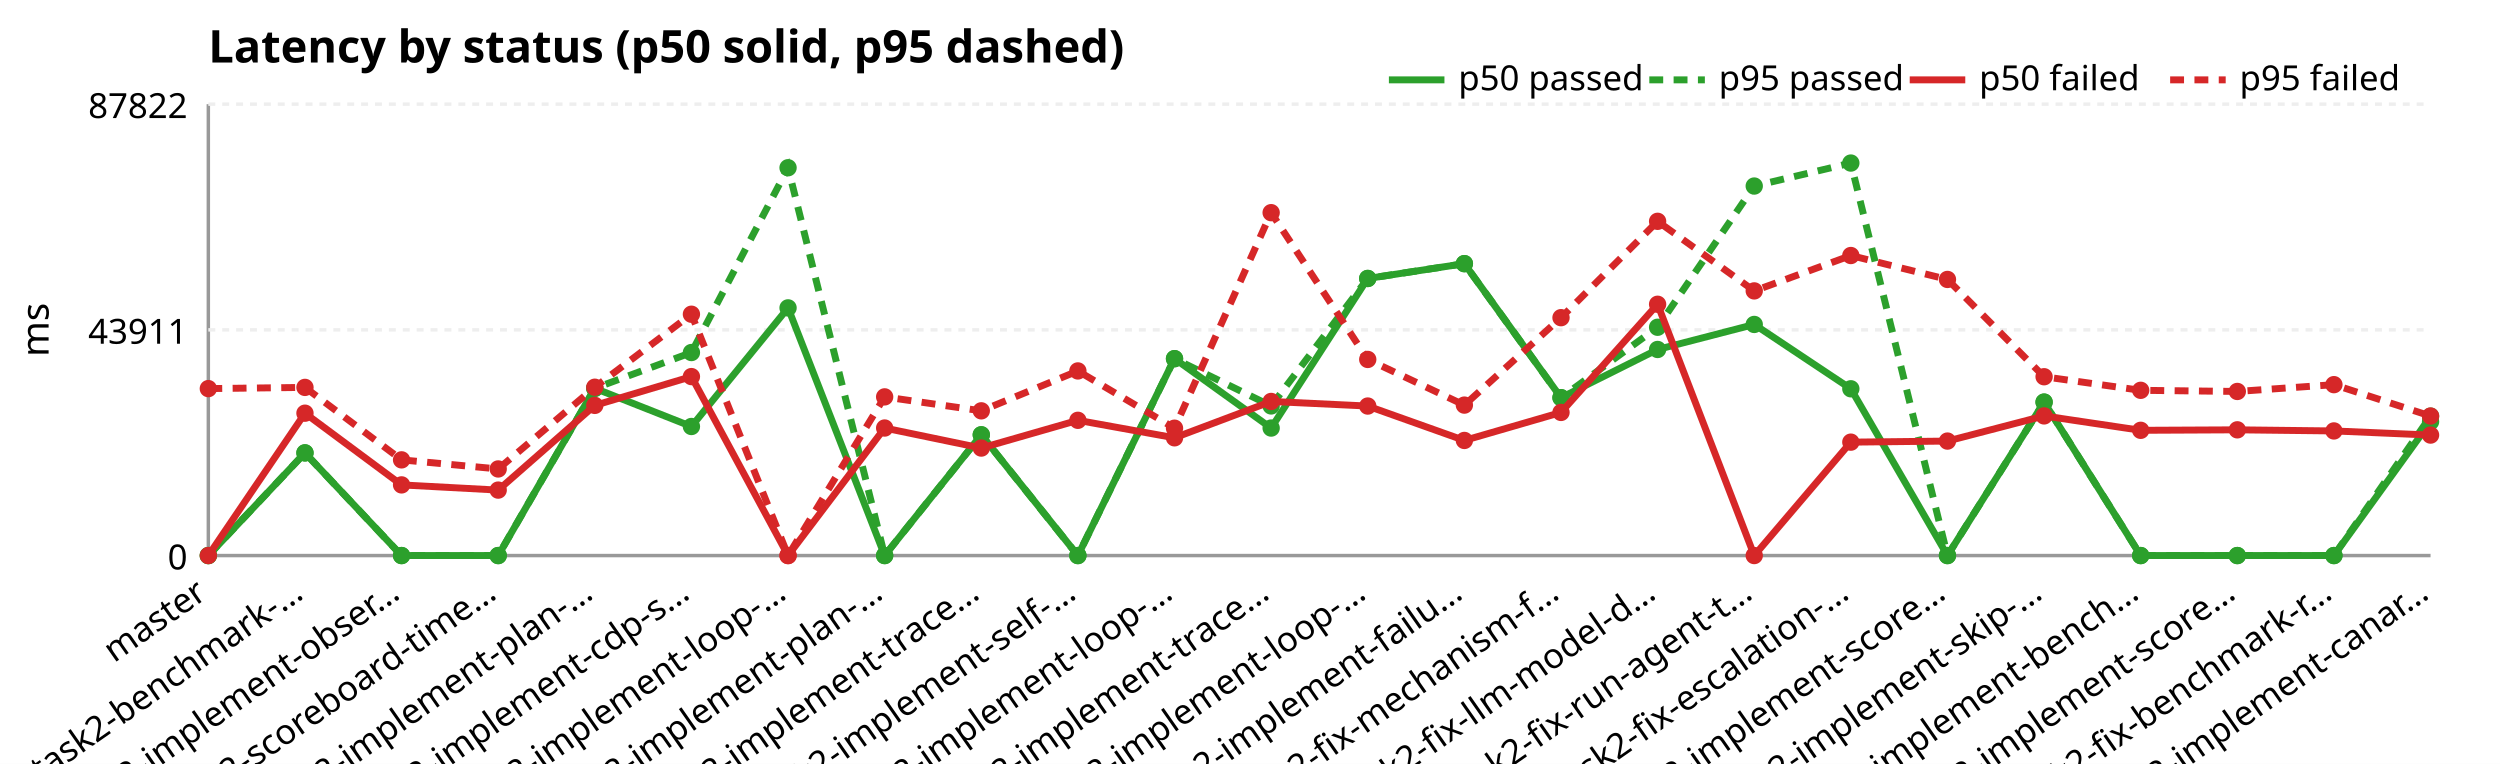
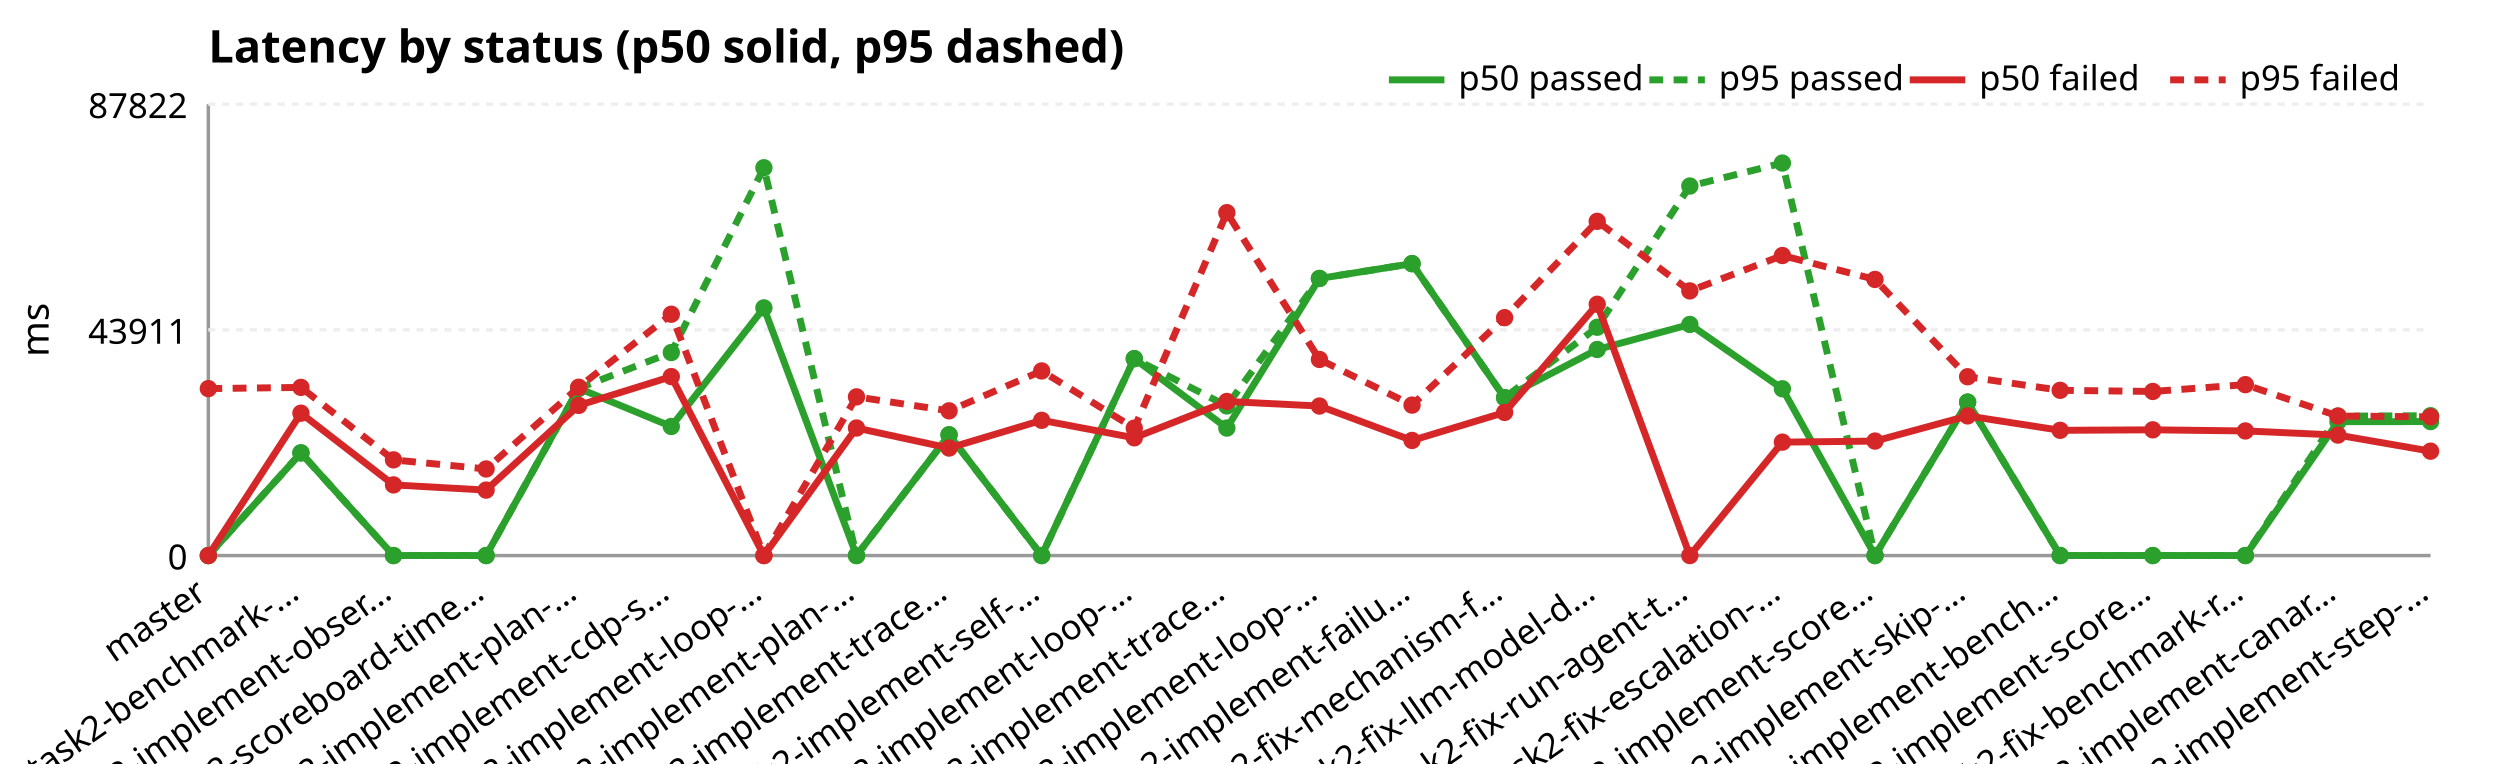
<svg xmlns="http://www.w3.org/2000/svg" viewBox="0 0 720 220" width="720" height="220" font-family="sans-serif">
  <rect width="100%" height="100%" fill="#fff" />
  <text x="60" y="18" font-size="13" font-weight="600">Latency by status (p50 solid, p95 dashed)</text>
  <line x1="60" y1="30" x2="60" y2="160" stroke="#999" />
  <line x1="60" y1="160" x2="700" y2="160" stroke="#999" />
  <text x="54" y="164.0" font-size="10" text-anchor="end" fill="#000">0</text>
  <text x="54" y="99.0" font-size="10" text-anchor="end" fill="#000">43911</text>
  <line x1="60" y1="95.0" x2="700" y2="95.0" stroke="#eee" stroke-dasharray="2,2" />
  <text x="54" y="34.0" font-size="10" text-anchor="end" fill="#000">87822</text>
  <line x1="60" y1="30.0" x2="700" y2="30.0" stroke="#eee" stroke-dasharray="2,2" />
  <text x="14" y="95.0" font-size="11" fill="#000" transform="rotate(-90 14 95.0)" text-anchor="middle">ms</text>
-   <polyline points="60.00,160.00 87.83,130.43 115.65,160.00 143.48,160.00 171.30,111.83 199.13,122.83 226.96,88.67 254.78,160.00 282.61,125.23 310.43,160.00 338.26,103.30 366.09,123.28 393.91,80.20 421.74,75.93 449.57,114.53 477.39,100.65 505.22,93.44 533.04,111.97 560.87,160.00 588.70,115.81 616.52,160.00 644.35,160.00 672.17,160.00 700.00,121.45" fill="none" stroke="#2ca02c" stroke-width="2" />
+   <polyline points="60.00,160.00 86.67,130.43 113.33,160.00 140.00,160.00 166.67,111.83 193.33,122.83 220.00,88.67 246.67,160.00 273.33,125.23 300.00,160.00 326.67,103.30 353.33,123.28 380.00,80.20 406.67,75.93 433.33,114.53 460.00,100.65 486.67,93.44 513.33,111.97 540.00,160.00 566.67,115.81 593.33,160.00 620.00,160.00 646.67,160.00 673.33,121.45 700.00,121.42" fill="none" stroke="#2ca02c" stroke-width="2" />
  <circle cx="60.00" cy="160.00" r="2.5" fill="#2ca02c" />
-   <circle cx="87.83" cy="130.43" r="2.5" fill="#2ca02c" />
-   <circle cx="115.65" cy="160.00" r="2.5" fill="#2ca02c" />
-   <circle cx="143.48" cy="160.00" r="2.5" fill="#2ca02c" />
-   <circle cx="171.30" cy="111.83" r="2.5" fill="#2ca02c" />
-   <circle cx="199.13" cy="122.83" r="2.5" fill="#2ca02c" />
-   <circle cx="226.96" cy="88.67" r="2.5" fill="#2ca02c" />
-   <circle cx="254.78" cy="160.00" r="2.5" fill="#2ca02c" />
-   <circle cx="282.61" cy="125.23" r="2.5" fill="#2ca02c" />
-   <circle cx="310.43" cy="160.00" r="2.5" fill="#2ca02c" />
-   <circle cx="338.26" cy="103.30" r="2.5" fill="#2ca02c" />
-   <circle cx="366.09" cy="123.28" r="2.5" fill="#2ca02c" />
-   <circle cx="393.91" cy="80.20" r="2.5" fill="#2ca02c" />
-   <circle cx="421.74" cy="75.93" r="2.5" fill="#2ca02c" />
-   <circle cx="449.57" cy="114.53" r="2.5" fill="#2ca02c" />
-   <circle cx="477.39" cy="100.65" r="2.5" fill="#2ca02c" />
-   <circle cx="505.22" cy="93.44" r="2.5" fill="#2ca02c" />
-   <circle cx="533.04" cy="111.97" r="2.5" fill="#2ca02c" />
-   <circle cx="560.87" cy="160.00" r="2.5" fill="#2ca02c" />
-   <circle cx="588.70" cy="115.81" r="2.5" fill="#2ca02c" />
-   <circle cx="616.52" cy="160.00" r="2.5" fill="#2ca02c" />
-   <circle cx="644.35" cy="160.00" r="2.5" fill="#2ca02c" />
-   <circle cx="672.17" cy="160.00" r="2.5" fill="#2ca02c" />
-   <circle cx="700.00" cy="121.45" r="2.5" fill="#2ca02c" />
-   <polyline points="60.00,160.00 87.83,130.43 115.65,160.00 143.48,160.00 171.30,111.83 199.13,101.53 226.96,48.31 254.78,160.00 282.61,125.23 310.43,160.00 338.26,103.30 366.09,116.91 393.91,80.20 421.74,75.93 449.57,114.53 477.39,94.25 505.22,53.58 533.04,46.96 560.87,160.00 588.70,115.81 616.52,160.00 644.35,160.00 672.17,160.00 700.00,119.86" fill="none" stroke="#2ca02c" stroke-width="2" stroke-dasharray="4,3" />
+   <circle cx="86.67" cy="130.43" r="2.5" fill="#2ca02c" />
+   <circle cx="113.33" cy="160.00" r="2.5" fill="#2ca02c" />
+   <circle cx="140.00" cy="160.00" r="2.5" fill="#2ca02c" />
+   <circle cx="166.67" cy="111.83" r="2.5" fill="#2ca02c" />
+   <circle cx="193.33" cy="122.83" r="2.5" fill="#2ca02c" />
+   <circle cx="220.00" cy="88.67" r="2.5" fill="#2ca02c" />
+   <circle cx="246.67" cy="160.00" r="2.5" fill="#2ca02c" />
+   <circle cx="273.33" cy="125.23" r="2.5" fill="#2ca02c" />
+   <circle cx="300.00" cy="160.00" r="2.5" fill="#2ca02c" />
+   <circle cx="326.67" cy="103.30" r="2.5" fill="#2ca02c" />
+   <circle cx="353.33" cy="123.28" r="2.5" fill="#2ca02c" />
+   <circle cx="380.00" cy="80.20" r="2.5" fill="#2ca02c" />
+   <circle cx="406.67" cy="75.93" r="2.5" fill="#2ca02c" />
+   <circle cx="433.33" cy="114.53" r="2.5" fill="#2ca02c" />
+   <circle cx="460.00" cy="100.65" r="2.5" fill="#2ca02c" />
+   <circle cx="486.67" cy="93.44" r="2.5" fill="#2ca02c" />
+   <circle cx="513.33" cy="111.97" r="2.5" fill="#2ca02c" />
+   <circle cx="540.00" cy="160.00" r="2.5" fill="#2ca02c" />
+   <circle cx="566.67" cy="115.81" r="2.5" fill="#2ca02c" />
+   <circle cx="593.33" cy="160.00" r="2.5" fill="#2ca02c" />
+   <circle cx="620.00" cy="160.00" r="2.5" fill="#2ca02c" />
+   <circle cx="646.67" cy="160.00" r="2.5" fill="#2ca02c" />
+   <circle cx="673.33" cy="121.45" r="2.5" fill="#2ca02c" />
+   <circle cx="700.00" cy="121.42" r="2.5" fill="#2ca02c" />
+   <polyline points="60.00,160.00 86.67,130.43 113.33,160.00 140.00,160.00 166.67,111.83 193.33,101.53 220.00,48.31 246.67,160.00 273.33,125.23 300.00,160.00 326.67,103.30 353.33,116.91 380.00,80.20 406.67,75.93 433.33,114.53 460.00,94.25 486.67,53.58 513.33,46.96 540.00,160.00 566.67,115.81 593.33,160.00 620.00,160.00 646.67,160.00 673.33,119.86 700.00,119.72" fill="none" stroke="#2ca02c" stroke-width="2" stroke-dasharray="4,3" />
  <circle cx="60.00" cy="160.00" r="2.5" fill="#2ca02c" />
-   <circle cx="87.83" cy="130.43" r="2.5" fill="#2ca02c" />
-   <circle cx="115.65" cy="160.00" r="2.5" fill="#2ca02c" />
-   <circle cx="143.48" cy="160.00" r="2.5" fill="#2ca02c" />
-   <circle cx="171.30" cy="111.83" r="2.5" fill="#2ca02c" />
-   <circle cx="199.13" cy="101.53" r="2.5" fill="#2ca02c" />
-   <circle cx="226.96" cy="48.31" r="2.5" fill="#2ca02c" />
-   <circle cx="254.78" cy="160.00" r="2.5" fill="#2ca02c" />
-   <circle cx="282.61" cy="125.23" r="2.5" fill="#2ca02c" />
-   <circle cx="310.43" cy="160.00" r="2.5" fill="#2ca02c" />
-   <circle cx="338.26" cy="103.30" r="2.5" fill="#2ca02c" />
-   <circle cx="366.09" cy="116.91" r="2.5" fill="#2ca02c" />
-   <circle cx="393.91" cy="80.20" r="2.5" fill="#2ca02c" />
-   <circle cx="421.74" cy="75.93" r="2.5" fill="#2ca02c" />
-   <circle cx="449.57" cy="114.53" r="2.5" fill="#2ca02c" />
-   <circle cx="477.39" cy="94.25" r="2.5" fill="#2ca02c" />
-   <circle cx="505.22" cy="53.58" r="2.5" fill="#2ca02c" />
-   <circle cx="533.04" cy="46.96" r="2.5" fill="#2ca02c" />
-   <circle cx="560.87" cy="160.00" r="2.5" fill="#2ca02c" />
-   <circle cx="588.70" cy="115.81" r="2.5" fill="#2ca02c" />
-   <circle cx="616.52" cy="160.00" r="2.5" fill="#2ca02c" />
-   <circle cx="644.35" cy="160.00" r="2.5" fill="#2ca02c" />
-   <circle cx="672.17" cy="160.00" r="2.5" fill="#2ca02c" />
-   <circle cx="700.00" cy="119.86" r="2.5" fill="#2ca02c" />
-   <polyline points="60.00,160.00 87.83,119.00 115.65,139.65 143.48,141.15 171.30,116.75 199.13,108.46 226.96,160.00 254.78,123.27 282.61,129.04 310.43,121.05 338.26,126.09 366.09,115.62 393.91,116.94 421.74,126.85 449.57,118.78 477.39,87.63 505.22,160.00 533.04,127.34 560.87,127.03 588.70,119.78 616.52,123.93 644.35,123.79 672.17,124.11 700.00,125.30" fill="none" stroke="#d62728" stroke-width="2" />
+   <circle cx="86.67" cy="130.43" r="2.5" fill="#2ca02c" />
+   <circle cx="113.33" cy="160.00" r="2.5" fill="#2ca02c" />
+   <circle cx="140.00" cy="160.00" r="2.5" fill="#2ca02c" />
+   <circle cx="166.67" cy="111.83" r="2.5" fill="#2ca02c" />
+   <circle cx="193.33" cy="101.53" r="2.5" fill="#2ca02c" />
+   <circle cx="220.00" cy="48.31" r="2.5" fill="#2ca02c" />
+   <circle cx="246.67" cy="160.00" r="2.5" fill="#2ca02c" />
+   <circle cx="273.33" cy="125.23" r="2.5" fill="#2ca02c" />
+   <circle cx="300.00" cy="160.00" r="2.5" fill="#2ca02c" />
+   <circle cx="326.67" cy="103.30" r="2.5" fill="#2ca02c" />
+   <circle cx="353.33" cy="116.91" r="2.5" fill="#2ca02c" />
+   <circle cx="380.00" cy="80.20" r="2.5" fill="#2ca02c" />
+   <circle cx="406.67" cy="75.93" r="2.5" fill="#2ca02c" />
+   <circle cx="433.33" cy="114.53" r="2.5" fill="#2ca02c" />
+   <circle cx="460.00" cy="94.25" r="2.5" fill="#2ca02c" />
+   <circle cx="486.67" cy="53.58" r="2.5" fill="#2ca02c" />
+   <circle cx="513.33" cy="46.96" r="2.5" fill="#2ca02c" />
+   <circle cx="540.00" cy="160.00" r="2.5" fill="#2ca02c" />
+   <circle cx="566.67" cy="115.81" r="2.5" fill="#2ca02c" />
+   <circle cx="593.33" cy="160.00" r="2.5" fill="#2ca02c" />
+   <circle cx="620.00" cy="160.00" r="2.5" fill="#2ca02c" />
+   <circle cx="646.67" cy="160.00" r="2.5" fill="#2ca02c" />
+   <circle cx="673.33" cy="119.86" r="2.5" fill="#2ca02c" />
+   <circle cx="700.00" cy="119.72" r="2.5" fill="#2ca02c" />
+   <polyline points="60.00,160.00 86.67,119.00 113.33,139.65 140.00,141.15 166.67,116.75 193.33,108.46 220.00,160.00 246.67,123.27 273.33,129.04 300.00,121.05 326.67,126.09 353.33,115.62 380.00,116.94 406.67,126.85 433.33,118.78 460.00,87.63 486.67,160.00 513.33,127.34 540.00,127.03 566.67,119.78 593.33,123.93 620.00,123.79 646.67,124.11 673.33,125.30 700.00,129.94" fill="none" stroke="#d62728" stroke-width="2" />
  <circle cx="60.00" cy="160.00" r="2.5" fill="#d62728" />
-   <circle cx="87.83" cy="119.00" r="2.5" fill="#d62728" />
-   <circle cx="115.65" cy="139.65" r="2.5" fill="#d62728" />
-   <circle cx="143.48" cy="141.15" r="2.5" fill="#d62728" />
-   <circle cx="171.30" cy="116.75" r="2.5" fill="#d62728" />
-   <circle cx="199.13" cy="108.46" r="2.5" fill="#d62728" />
-   <circle cx="226.96" cy="160.00" r="2.5" fill="#d62728" />
-   <circle cx="254.78" cy="123.27" r="2.5" fill="#d62728" />
-   <circle cx="282.61" cy="129.04" r="2.5" fill="#d62728" />
-   <circle cx="310.43" cy="121.05" r="2.5" fill="#d62728" />
-   <circle cx="338.26" cy="126.09" r="2.5" fill="#d62728" />
-   <circle cx="366.09" cy="115.62" r="2.5" fill="#d62728" />
-   <circle cx="393.91" cy="116.94" r="2.5" fill="#d62728" />
-   <circle cx="421.74" cy="126.85" r="2.5" fill="#d62728" />
-   <circle cx="449.57" cy="118.78" r="2.5" fill="#d62728" />
-   <circle cx="477.39" cy="87.63" r="2.5" fill="#d62728" />
-   <circle cx="505.22" cy="160.00" r="2.5" fill="#d62728" />
-   <circle cx="533.04" cy="127.34" r="2.5" fill="#d62728" />
-   <circle cx="560.87" cy="127.03" r="2.5" fill="#d62728" />
-   <circle cx="588.70" cy="119.78" r="2.5" fill="#d62728" />
-   <circle cx="616.52" cy="123.93" r="2.5" fill="#d62728" />
-   <circle cx="644.35" cy="123.79" r="2.5" fill="#d62728" />
-   <circle cx="672.17" cy="124.11" r="2.5" fill="#d62728" />
-   <circle cx="700.00" cy="125.30" r="2.5" fill="#d62728" />
-   <polyline points="60.00,111.92 87.83,111.57 115.65,132.44 143.48,135.06 171.30,111.52 199.13,90.50 226.96,160.00 254.78,114.30 282.61,118.32 310.43,106.83 338.26,123.32 366.09,61.25 393.91,103.52 421.74,116.67 449.57,91.49 477.39,63.74 505.22,83.78 533.04,73.59 560.87,80.48 588.70,108.50 616.52,112.41 644.35,112.74 672.17,110.78 700.00,119.82" fill="none" stroke="#d62728" stroke-width="2" stroke-dasharray="4,3" />
+   <circle cx="86.67" cy="119.00" r="2.5" fill="#d62728" />
+   <circle cx="113.33" cy="139.65" r="2.5" fill="#d62728" />
+   <circle cx="140.00" cy="141.15" r="2.5" fill="#d62728" />
+   <circle cx="166.67" cy="116.75" r="2.5" fill="#d62728" />
+   <circle cx="193.33" cy="108.46" r="2.5" fill="#d62728" />
+   <circle cx="220.00" cy="160.00" r="2.5" fill="#d62728" />
+   <circle cx="246.67" cy="123.27" r="2.5" fill="#d62728" />
+   <circle cx="273.33" cy="129.04" r="2.5" fill="#d62728" />
+   <circle cx="300.00" cy="121.05" r="2.5" fill="#d62728" />
+   <circle cx="326.67" cy="126.09" r="2.5" fill="#d62728" />
+   <circle cx="353.33" cy="115.62" r="2.5" fill="#d62728" />
+   <circle cx="380.00" cy="116.94" r="2.5" fill="#d62728" />
+   <circle cx="406.67" cy="126.85" r="2.5" fill="#d62728" />
+   <circle cx="433.33" cy="118.78" r="2.5" fill="#d62728" />
+   <circle cx="460.00" cy="87.63" r="2.5" fill="#d62728" />
+   <circle cx="486.67" cy="160.00" r="2.5" fill="#d62728" />
+   <circle cx="513.33" cy="127.34" r="2.5" fill="#d62728" />
+   <circle cx="540.00" cy="127.03" r="2.5" fill="#d62728" />
+   <circle cx="566.67" cy="119.78" r="2.5" fill="#d62728" />
+   <circle cx="593.33" cy="123.93" r="2.5" fill="#d62728" />
+   <circle cx="620.00" cy="123.79" r="2.5" fill="#d62728" />
+   <circle cx="646.67" cy="124.11" r="2.5" fill="#d62728" />
+   <circle cx="673.33" cy="125.30" r="2.5" fill="#d62728" />
+   <circle cx="700.00" cy="129.94" r="2.5" fill="#d62728" />
+   <polyline points="60.00,111.92 86.67,111.57 113.33,132.44 140.00,135.06 166.67,111.52 193.33,90.50 220.00,160.00 246.67,114.30 273.33,118.32 300.00,106.83 326.67,123.32 353.33,61.25 380.00,103.52 406.67,116.67 433.33,91.49 460.00,63.74 486.67,83.78 513.33,73.59 540.00,80.48 566.67,108.50 593.33,112.41 620.00,112.74 646.67,110.78 673.33,119.82 700.00,120.04" fill="none" stroke="#d62728" stroke-width="2" stroke-dasharray="4,3" />
  <circle cx="60.00" cy="111.92" r="2.5" fill="#d62728" />
-   <circle cx="87.83" cy="111.57" r="2.5" fill="#d62728" />
-   <circle cx="115.65" cy="132.44" r="2.5" fill="#d62728" />
-   <circle cx="143.48" cy="135.06" r="2.5" fill="#d62728" />
-   <circle cx="171.30" cy="111.52" r="2.5" fill="#d62728" />
-   <circle cx="199.13" cy="90.50" r="2.5" fill="#d62728" />
-   <circle cx="226.96" cy="160.00" r="2.5" fill="#d62728" />
-   <circle cx="254.78" cy="114.30" r="2.5" fill="#d62728" />
-   <circle cx="282.61" cy="118.32" r="2.5" fill="#d62728" />
-   <circle cx="310.43" cy="106.83" r="2.5" fill="#d62728" />
-   <circle cx="338.26" cy="123.32" r="2.5" fill="#d62728" />
-   <circle cx="366.09" cy="61.25" r="2.5" fill="#d62728" />
-   <circle cx="393.91" cy="103.52" r="2.5" fill="#d62728" />
-   <circle cx="421.74" cy="116.67" r="2.5" fill="#d62728" />
-   <circle cx="449.57" cy="91.49" r="2.5" fill="#d62728" />
-   <circle cx="477.39" cy="63.74" r="2.5" fill="#d62728" />
-   <circle cx="505.22" cy="83.78" r="2.5" fill="#d62728" />
-   <circle cx="533.04" cy="73.59" r="2.5" fill="#d62728" />
-   <circle cx="560.87" cy="80.48" r="2.5" fill="#d62728" />
-   <circle cx="588.70" cy="108.50" r="2.5" fill="#d62728" />
-   <circle cx="616.52" cy="112.41" r="2.5" fill="#d62728" />
-   <circle cx="644.35" cy="112.74" r="2.5" fill="#d62728" />
-   <circle cx="672.17" cy="110.78" r="2.5" fill="#d62728" />
-   <circle cx="700.00" cy="119.82" r="2.5" fill="#d62728" />
+   <circle cx="86.67" cy="111.57" r="2.5" fill="#d62728" />
+   <circle cx="113.33" cy="132.44" r="2.5" fill="#d62728" />
+   <circle cx="140.00" cy="135.06" r="2.5" fill="#d62728" />
+   <circle cx="166.67" cy="111.52" r="2.5" fill="#d62728" />
+   <circle cx="193.33" cy="90.50" r="2.5" fill="#d62728" />
+   <circle cx="220.00" cy="160.00" r="2.5" fill="#d62728" />
+   <circle cx="246.67" cy="114.30" r="2.5" fill="#d62728" />
+   <circle cx="273.33" cy="118.32" r="2.5" fill="#d62728" />
+   <circle cx="300.00" cy="106.83" r="2.5" fill="#d62728" />
+   <circle cx="326.67" cy="123.32" r="2.5" fill="#d62728" />
+   <circle cx="353.33" cy="61.25" r="2.5" fill="#d62728" />
+   <circle cx="380.00" cy="103.52" r="2.5" fill="#d62728" />
+   <circle cx="406.67" cy="116.67" r="2.5" fill="#d62728" />
+   <circle cx="433.33" cy="91.49" r="2.5" fill="#d62728" />
+   <circle cx="460.00" cy="63.74" r="2.5" fill="#d62728" />
+   <circle cx="486.67" cy="83.78" r="2.5" fill="#d62728" />
+   <circle cx="513.33" cy="73.59" r="2.5" fill="#d62728" />
+   <circle cx="540.00" cy="80.48" r="2.5" fill="#d62728" />
+   <circle cx="566.67" cy="108.50" r="2.5" fill="#d62728" />
+   <circle cx="593.33" cy="112.41" r="2.5" fill="#d62728" />
+   <circle cx="620.00" cy="112.74" r="2.5" fill="#d62728" />
+   <circle cx="646.67" cy="110.78" r="2.5" fill="#d62728" />
+   <circle cx="673.33" cy="119.82" r="2.5" fill="#d62728" />
+   <circle cx="700.00" cy="120.04" r="2.5" fill="#d62728" />
  <line x1="400" y1="23" x2="416" y2="23" stroke="#2ca02c" stroke-width="2" />
  <text x="420" y="26" font-size="10" fill="#000">p50 passed</text>
  <line x1="475" y1="23" x2="491" y2="23" stroke="#2ca02c" stroke-width="2" stroke-dasharray="4,3" />
  <text x="495" y="26" font-size="10" fill="#000">p95 passed</text>
  <line x1="550" y1="23" x2="566" y2="23" stroke="#d62728" stroke-width="2" />
  <text x="570" y="26" font-size="10" fill="#000">p50 failed</text>
  <line x1="625" y1="23" x2="641" y2="23" stroke="#d62728" stroke-width="2" stroke-dasharray="4,3" />
  <text x="645" y="26" font-size="10" fill="#000">p95 failed</text>
  <text x="60.00" y="172" font-size="10" fill="#000" text-anchor="end" transform="rotate(-35 60.00 172)">master</text>
-   <text x="87.83" y="172" font-size="10" fill="#000" text-anchor="end" transform="rotate(-35 87.83 172)">feat-task2-benchmark-…</text>
-   <text x="115.65" y="172" font-size="10" fill="#000" text-anchor="end" transform="rotate(-35 115.65 172)">task2-implement-obser…</text>
-   <text x="143.48" y="172" font-size="10" fill="#000" text-anchor="end" transform="rotate(-35 143.48 172)">task2-scoreboard-time…</text>
-   <text x="171.30" y="172" font-size="10" fill="#000" text-anchor="end" transform="rotate(-35 171.30 172)">task2-implement-plan-…</text>
-   <text x="199.13" y="172" font-size="10" fill="#000" text-anchor="end" transform="rotate(-35 199.13 172)">task2-implement-cdp-s…</text>
-   <text x="226.96" y="172" font-size="10" fill="#000" text-anchor="end" transform="rotate(-35 226.96 172)">task2-implement-loop-…</text>
-   <text x="254.78" y="172" font-size="10" fill="#000" text-anchor="end" transform="rotate(-35 254.78 172)">task2-implement-plan-…</text>
-   <text x="282.61" y="172" font-size="10" fill="#000" text-anchor="end" transform="rotate(-35 282.61 172)">task2-implement-trace…</text>
-   <text x="310.43" y="172" font-size="10" fill="#000" text-anchor="end" transform="rotate(-35 310.43 172)">task2-implement-self-…</text>
-   <text x="338.26" y="172" font-size="10" fill="#000" text-anchor="end" transform="rotate(-35 338.26 172)">task2-implement-loop-…</text>
-   <text x="366.09" y="172" font-size="10" fill="#000" text-anchor="end" transform="rotate(-35 366.09 172)">task2-implement-trace…</text>
-   <text x="393.91" y="172" font-size="10" fill="#000" text-anchor="end" transform="rotate(-35 393.91 172)">task2-implement-loop-…</text>
-   <text x="421.74" y="172" font-size="10" fill="#000" text-anchor="end" transform="rotate(-35 421.74 172)">task2-implement-failu…</text>
-   <text x="449.57" y="172" font-size="10" fill="#000" text-anchor="end" transform="rotate(-35 449.57 172)">task2-fix-mechanism-f…</text>
-   <text x="477.39" y="172" font-size="10" fill="#000" text-anchor="end" transform="rotate(-35 477.39 172)">task2-fix-llm-model-d…</text>
-   <text x="505.22" y="172" font-size="10" fill="#000" text-anchor="end" transform="rotate(-35 505.22 172)">task2-fix-run-agent-t…</text>
-   <text x="533.04" y="172" font-size="10" fill="#000" text-anchor="end" transform="rotate(-35 533.04 172)">task2-fix-escalation-…</text>
-   <text x="560.87" y="172" font-size="10" fill="#000" text-anchor="end" transform="rotate(-35 560.87 172)">task2-implement-score…</text>
-   <text x="588.70" y="172" font-size="10" fill="#000" text-anchor="end" transform="rotate(-35 588.70 172)">task2-implement-skip-…</text>
-   <text x="616.52" y="172" font-size="10" fill="#000" text-anchor="end" transform="rotate(-35 616.52 172)">task2-implement-bench…</text>
-   <text x="644.35" y="172" font-size="10" fill="#000" text-anchor="end" transform="rotate(-35 644.35 172)">task2-implement-score…</text>
-   <text x="672.17" y="172" font-size="10" fill="#000" text-anchor="end" transform="rotate(-35 672.17 172)">task2-fix-benchmark-r…</text>
-   <text x="700.00" y="172" font-size="10" fill="#000" text-anchor="end" transform="rotate(-35 700.00 172)">task2-implement-canar…</text>
+   <text x="86.67" y="172" font-size="10" fill="#000" text-anchor="end" transform="rotate(-35 86.67 172)">feat-task2-benchmark-…</text>
+   <text x="113.33" y="172" font-size="10" fill="#000" text-anchor="end" transform="rotate(-35 113.33 172)">task2-implement-obser…</text>
+   <text x="140.00" y="172" font-size="10" fill="#000" text-anchor="end" transform="rotate(-35 140.00 172)">task2-scoreboard-time…</text>
+   <text x="166.67" y="172" font-size="10" fill="#000" text-anchor="end" transform="rotate(-35 166.67 172)">task2-implement-plan-…</text>
+   <text x="193.33" y="172" font-size="10" fill="#000" text-anchor="end" transform="rotate(-35 193.33 172)">task2-implement-cdp-s…</text>
+   <text x="220.00" y="172" font-size="10" fill="#000" text-anchor="end" transform="rotate(-35 220.00 172)">task2-implement-loop-…</text>
+   <text x="246.67" y="172" font-size="10" fill="#000" text-anchor="end" transform="rotate(-35 246.67 172)">task2-implement-plan-…</text>
+   <text x="273.33" y="172" font-size="10" fill="#000" text-anchor="end" transform="rotate(-35 273.33 172)">task2-implement-trace…</text>
+   <text x="300.00" y="172" font-size="10" fill="#000" text-anchor="end" transform="rotate(-35 300.00 172)">task2-implement-self-…</text>
+   <text x="326.67" y="172" font-size="10" fill="#000" text-anchor="end" transform="rotate(-35 326.67 172)">task2-implement-loop-…</text>
+   <text x="353.33" y="172" font-size="10" fill="#000" text-anchor="end" transform="rotate(-35 353.33 172)">task2-implement-trace…</text>
+   <text x="380.00" y="172" font-size="10" fill="#000" text-anchor="end" transform="rotate(-35 380.00 172)">task2-implement-loop-…</text>
+   <text x="406.67" y="172" font-size="10" fill="#000" text-anchor="end" transform="rotate(-35 406.67 172)">task2-implement-failu…</text>
+   <text x="433.33" y="172" font-size="10" fill="#000" text-anchor="end" transform="rotate(-35 433.33 172)">task2-fix-mechanism-f…</text>
+   <text x="460.00" y="172" font-size="10" fill="#000" text-anchor="end" transform="rotate(-35 460.00 172)">task2-fix-llm-model-d…</text>
+   <text x="486.67" y="172" font-size="10" fill="#000" text-anchor="end" transform="rotate(-35 486.67 172)">task2-fix-run-agent-t…</text>
+   <text x="513.33" y="172" font-size="10" fill="#000" text-anchor="end" transform="rotate(-35 513.33 172)">task2-fix-escalation-…</text>
+   <text x="540.00" y="172" font-size="10" fill="#000" text-anchor="end" transform="rotate(-35 540.00 172)">task2-implement-score…</text>
+   <text x="566.67" y="172" font-size="10" fill="#000" text-anchor="end" transform="rotate(-35 566.67 172)">task2-implement-skip-…</text>
+   <text x="593.33" y="172" font-size="10" fill="#000" text-anchor="end" transform="rotate(-35 593.33 172)">task2-implement-bench…</text>
+   <text x="620.00" y="172" font-size="10" fill="#000" text-anchor="end" transform="rotate(-35 620.00 172)">task2-implement-score…</text>
+   <text x="646.67" y="172" font-size="10" fill="#000" text-anchor="end" transform="rotate(-35 646.67 172)">task2-fix-benchmark-r…</text>
+   <text x="673.33" y="172" font-size="10" fill="#000" text-anchor="end" transform="rotate(-35 673.33 172)">task2-implement-canar…</text>
+   <text x="700.00" y="172" font-size="10" fill="#000" text-anchor="end" transform="rotate(-35 700.00 172)">task2-implement-step-…</text>
</svg>
